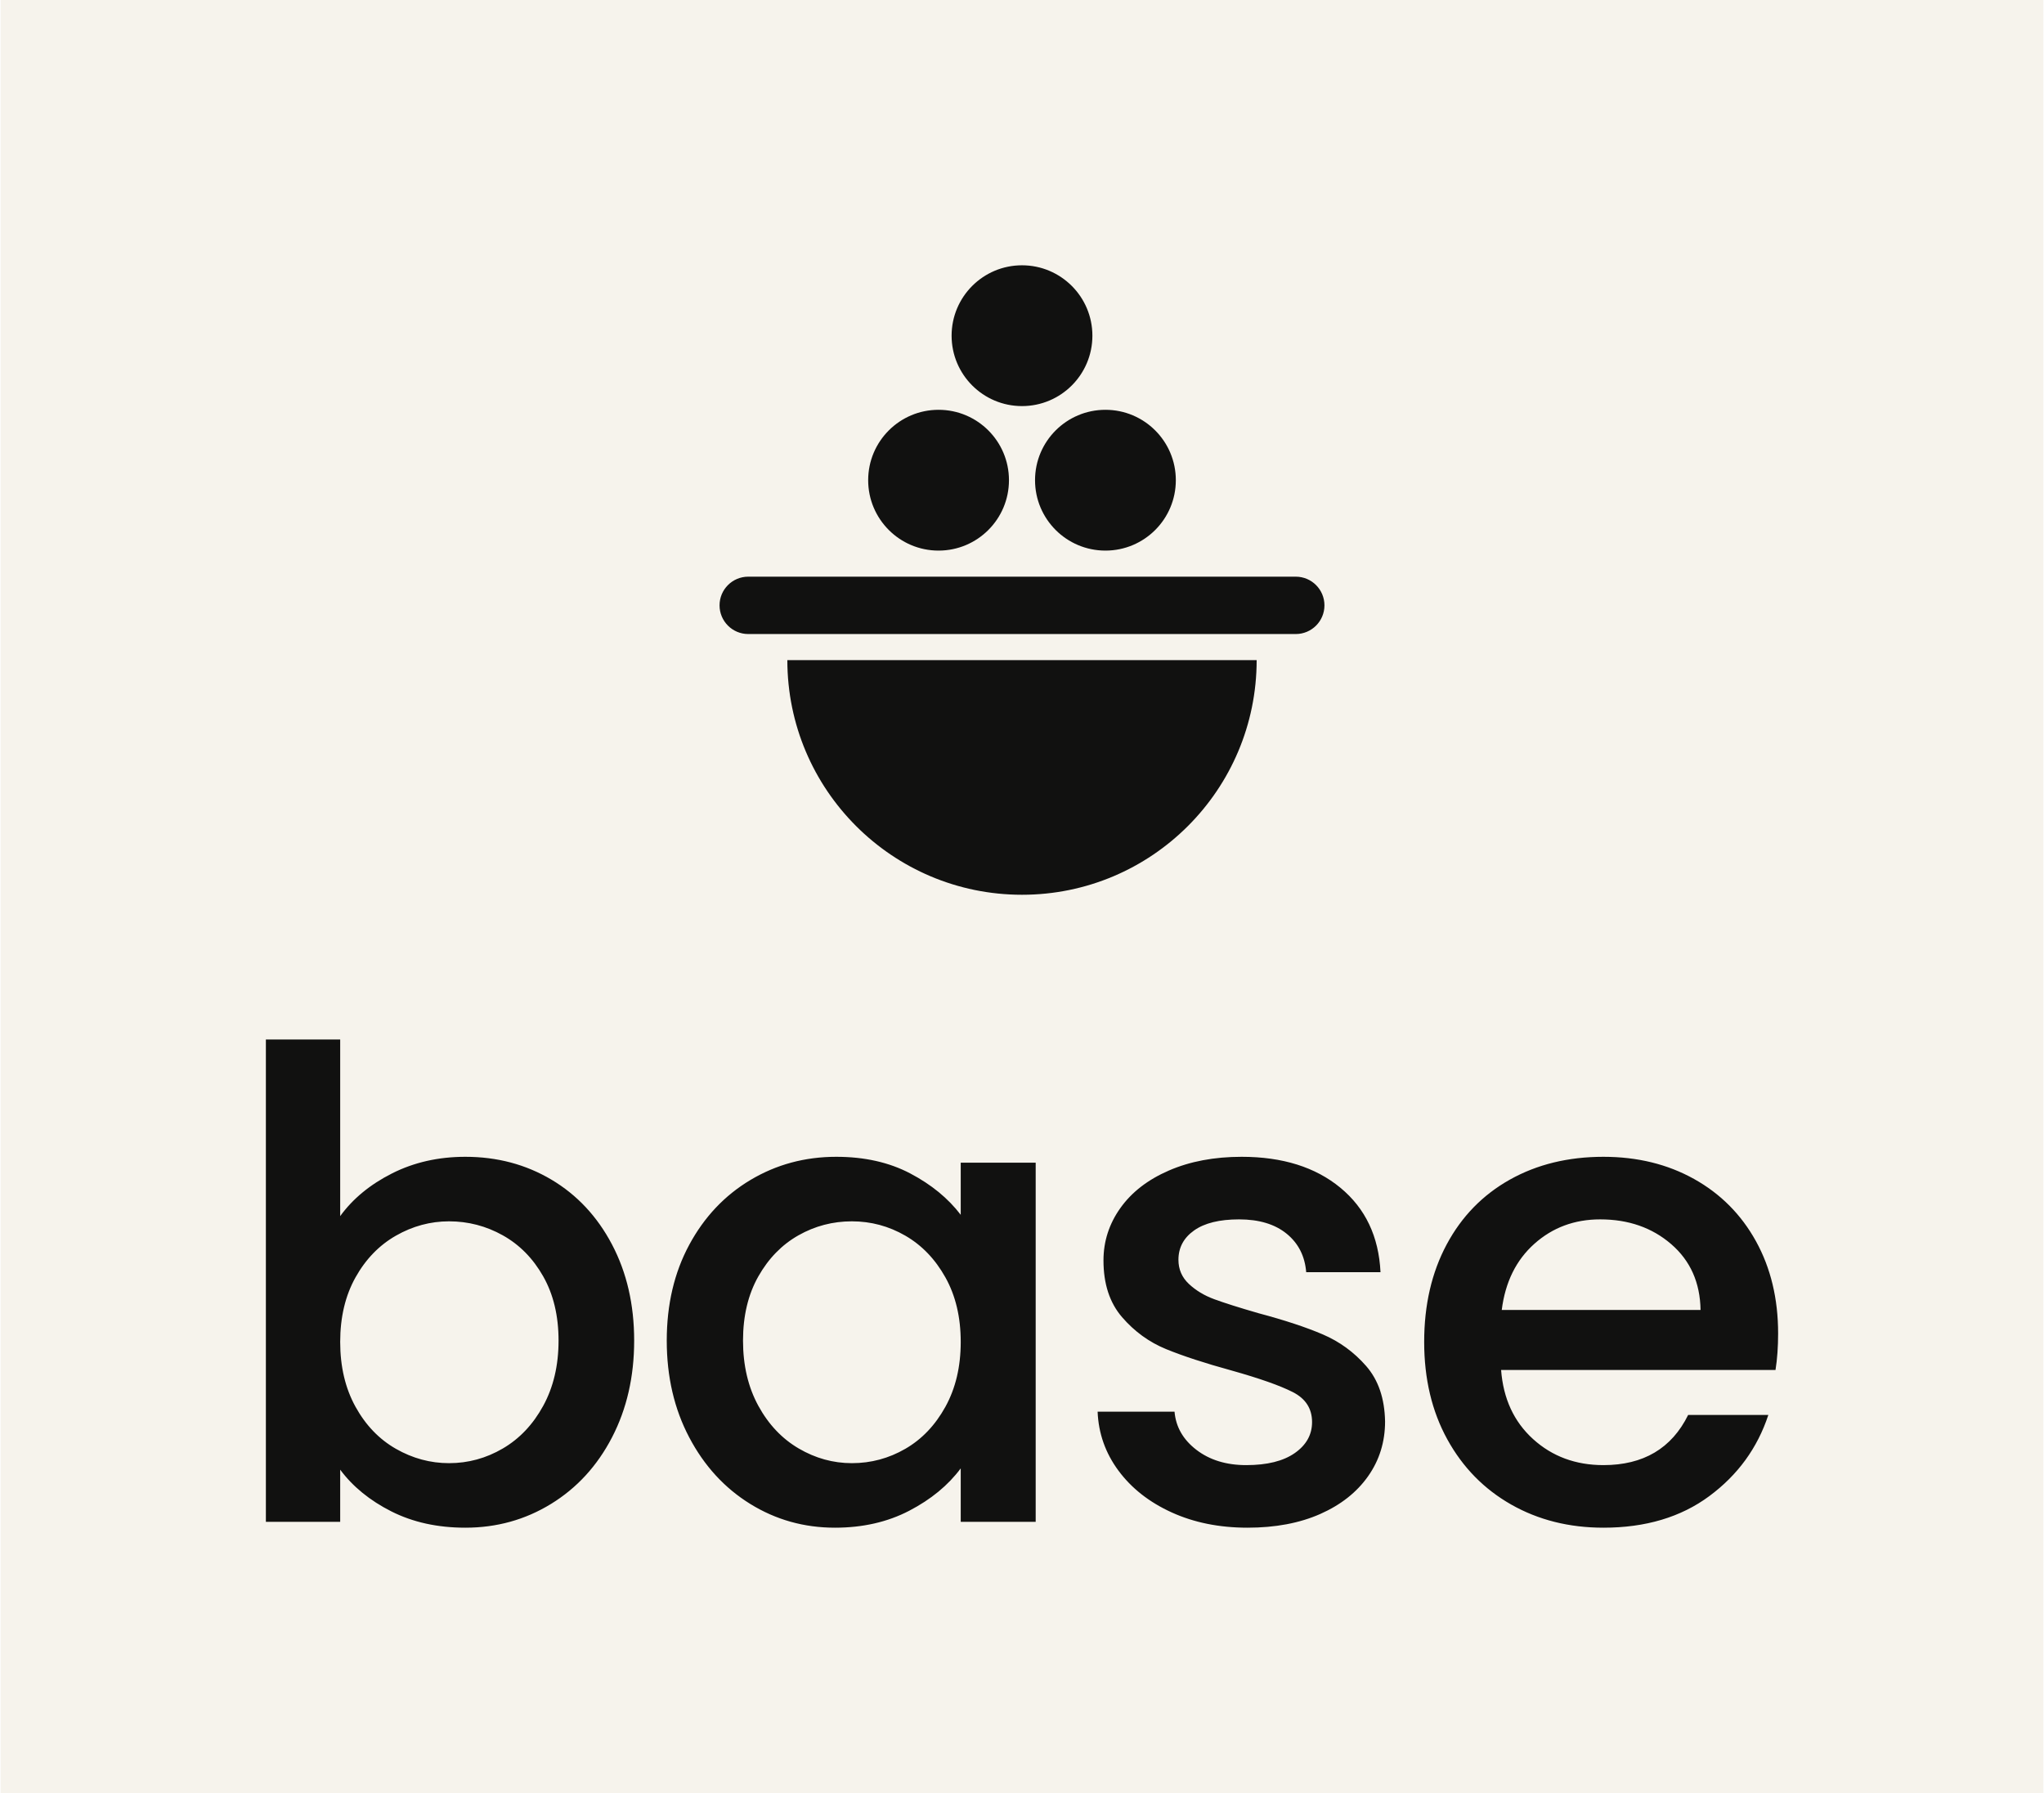
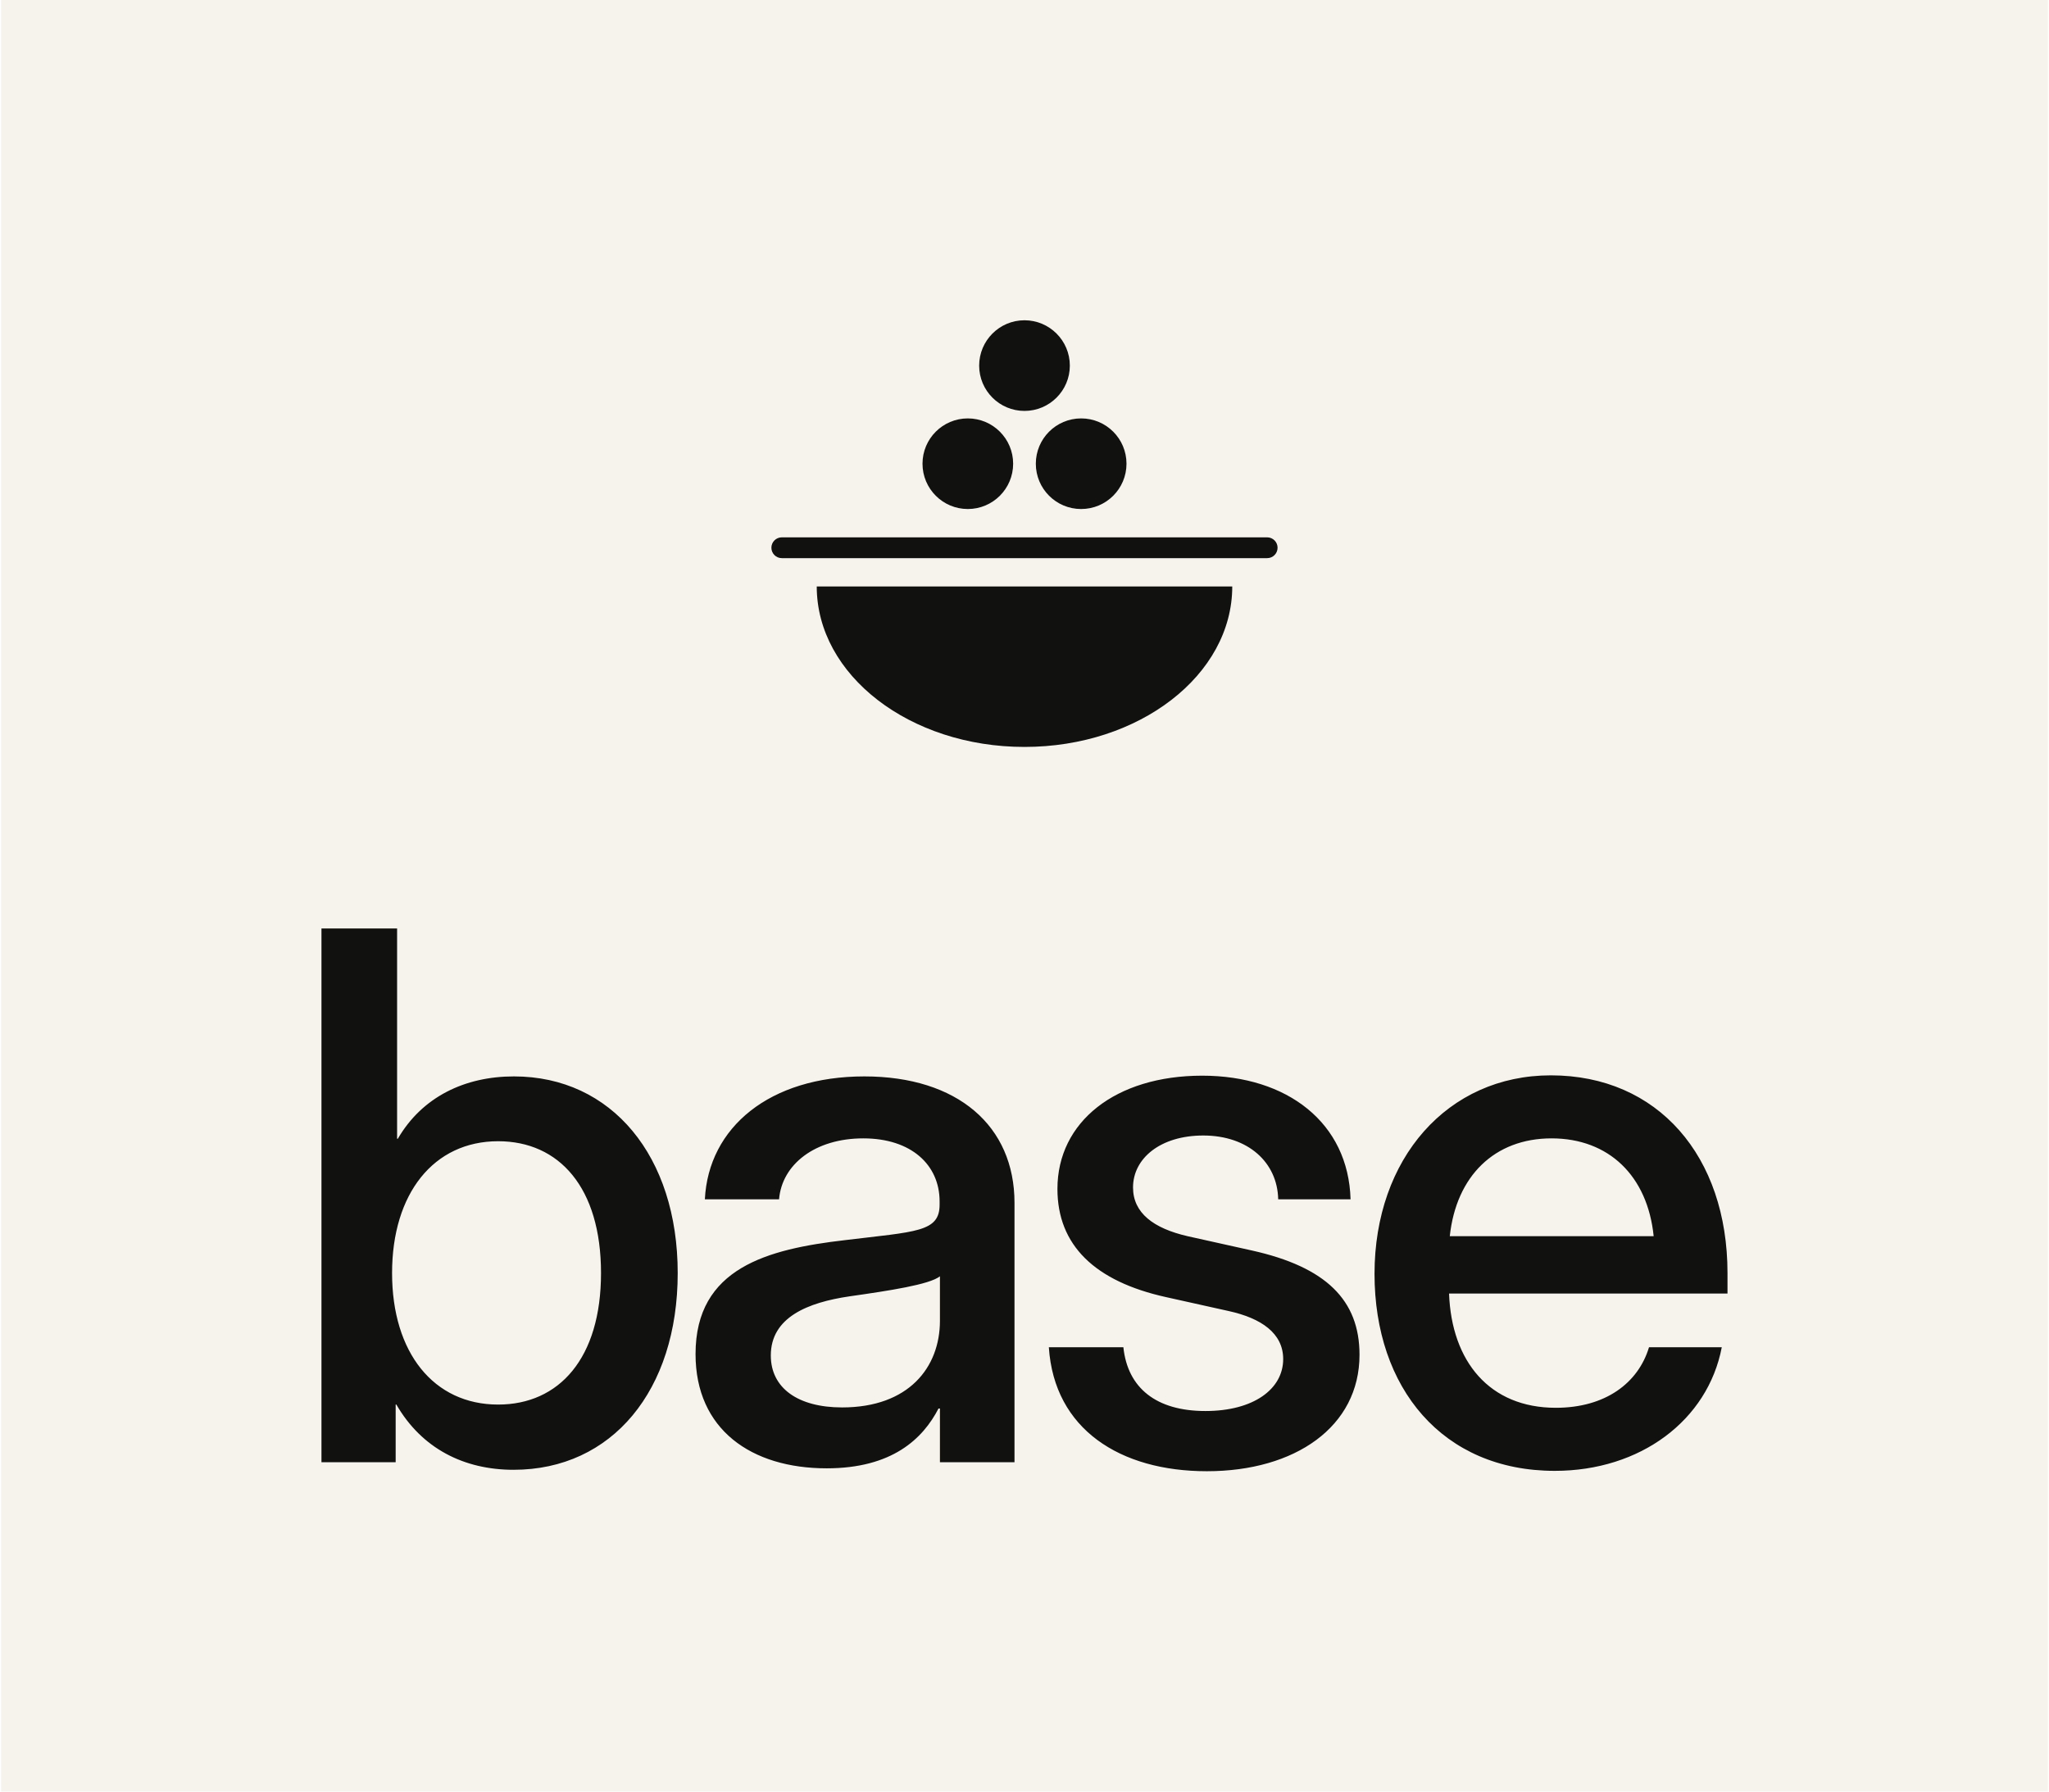
- <svg xmlns="http://www.w3.org/2000/svg" viewBox="0 0 626.80 550.14" width="627" height="550" role="img" aria-label="Base">
-   <rect width="626.8" height="550.141" rx="0" fill="#F6F3EC" />
-   <path fill="#111110" d="M229.4 176.94L397.4 176.94C402.26 176.94 406.2 180.88 406.2 185.74L406.2 185.74C406.2 190.6 402.26 194.54 397.4 194.54L229.4 194.54C224.54 194.54 220.6 190.6 220.6 185.74L220.6 185.74C220.6 180.88 224.54 176.94 229.4 176.94ZM241.4 202.54L385.4 202.54C385.4 242.31 353.16 274.54 313.4 274.54C273.64 274.54 241.4 242.31 241.4 202.54ZM309.4 147.34C309.4 159.27 299.73 168.94 287.8 168.94C275.87 168.94 266.2 159.27 266.2 147.34C266.2 135.41 275.87 125.74 287.8 125.74C299.73 125.74 309.4 135.41 309.4 147.34ZM360.6 147.34C360.6 159.27 350.93 168.94 339 168.94C327.07 168.94 317.4 159.27 317.4 147.34C317.4 135.41 327.07 125.74 339 125.74C350.93 125.74 360.6 135.41 360.6 147.34ZM335 103C335 114.93 325.33 124.6 313.4 124.6C301.47 124.6 291.8 114.93 291.8 103C291.8 91.07 301.47 81.4 313.4 81.4C325.33 81.4 335 91.07 335 103Z" />
-   <path fill="#111110" d="M142.6 354.94C152.33 354.94 161.13 357.27 169 361.94C176.87 366.61 183.07 373.24 187.6 381.84C192.13 390.44 194.4 400.27 194.4 411.34C194.4 422.41 192.13 432.31 187.6 441.04C183.07 449.77 176.83 456.57 168.9 461.44C160.97 466.31 152.2 468.74 142.6 468.74C134.07 468.74 126.5 467.07 119.9 463.74C113.3 460.41 108.07 456.14 104.2 450.94L104.2 466.94L81.4 466.94L81.4 318.94L104.2 318.94L104.2 373.14C108.07 367.81 113.37 363.44 120.1 360.04C126.83 356.64 134.33 354.94 142.6 354.94ZM137.6 374.74C131.87 374.74 126.43 376.21 121.3 379.14C116.17 382.07 112.03 386.34 108.9 391.94C105.77 397.54 104.2 404.14 104.2 411.74C104.2 419.34 105.77 425.97 108.9 431.64C112.03 437.31 116.17 441.61 121.3 444.54C126.43 447.47 131.87 448.94 137.6 448.94C143.47 448.94 148.97 447.44 154.1 444.44C159.23 441.44 163.37 437.07 166.5 431.34C169.63 425.61 171.2 418.94 171.2 411.34C171.2 403.74 169.63 397.17 166.5 391.64C163.37 386.11 159.23 381.91 154.1 379.04C148.97 376.17 143.47 374.74 137.6 374.74ZM256.4 354.94C265.07 354.94 272.63 356.64 279.1 360.04C285.57 363.44 290.73 367.67 294.6 372.74L294.6 356.74L317.6 356.74L317.6 466.94L294.6 466.94L294.6 450.54C290.73 455.74 285.47 460.07 278.8 463.54C272.13 467.01 264.53 468.74 256 468.74C246.53 468.74 237.87 466.31 230 461.44C222.13 456.57 215.9 449.77 211.3 441.04C206.7 432.31 204.4 422.41 204.4 411.34C204.4 400.27 206.7 390.47 211.3 381.94C215.9 373.41 222.17 366.77 230.1 362.04C238.03 357.31 246.8 354.94 256.4 354.94ZM261.2 374.74C255.33 374.74 249.87 376.17 244.8 379.04C239.73 381.91 235.63 386.11 232.5 391.64C229.37 397.17 227.8 403.74 227.8 411.34C227.8 418.94 229.37 425.61 232.5 431.34C235.63 437.07 239.77 441.44 244.9 444.44C250.03 447.44 255.47 448.94 261.2 448.94C267.07 448.94 272.53 447.47 277.6 444.54C282.67 441.61 286.77 437.31 289.9 431.64C293.03 425.97 294.6 419.34 294.6 411.74C294.6 404.14 293.03 397.54 289.9 391.94C286.77 386.34 282.67 382.07 277.6 379.14C272.53 376.21 267.07 374.74 261.2 374.74ZM336.6 433.14L360.2 433.14C360.6 437.81 362.83 441.71 366.9 444.84C370.97 447.97 376.07 449.54 382.2 449.54C388.6 449.54 393.57 448.31 397.1 445.84C400.63 443.37 402.4 440.21 402.4 436.34C402.4 432.21 400.43 429.14 396.5 427.14C392.57 425.14 386.33 422.94 377.8 420.54C369.53 418.27 362.8 416.07 357.6 413.94C352.4 411.81 347.9 408.54 344.1 404.14C340.3 399.74 338.4 393.94 338.4 386.74C338.4 380.87 340.13 375.51 343.6 370.64C347.07 365.77 352.03 361.94 358.5 359.14C364.97 356.34 372.4 354.94 380.8 354.94C393.33 354.94 403.43 358.11 411.1 364.44C418.77 370.77 422.87 379.41 423.4 390.34L400.6 390.34C400.2 385.41 398.2 381.47 394.6 378.54C391 375.61 386.13 374.14 380 374.14C374 374.14 369.4 375.27 366.2 377.54C363 379.81 361.4 382.81 361.4 386.54C361.4 389.47 362.47 391.94 364.6 393.94C366.73 395.94 369.33 397.51 372.4 398.64C375.47 399.77 380 401.21 386 402.94C394 405.07 400.57 407.24 405.7 409.44C410.83 411.64 415.27 414.87 419 419.14C422.73 423.41 424.67 429.07 424.8 436.14C424.8 442.41 423.07 448.01 419.6 452.94C416.13 457.87 411.23 461.74 404.9 464.54C398.57 467.34 391.13 468.74 382.6 468.74C373.93 468.74 366.17 467.17 359.3 464.04C352.43 460.91 347 456.64 343 451.24C339 445.84 336.87 439.81 336.6 433.14ZM544.6 420.34L460.4 420.34C461.07 429.14 464.33 436.21 470.2 441.54C476.07 446.87 483.27 449.54 491.8 449.54C504.07 449.54 512.73 444.41 517.8 434.14L542.4 434.14C539.07 444.27 533.03 452.57 524.3 459.04C515.57 465.51 504.73 468.74 491.8 468.74C481.27 468.74 471.83 466.37 463.5 461.64C455.17 456.91 448.63 450.24 443.9 441.64C439.17 433.04 436.8 423.07 436.8 411.74C436.8 400.41 439.1 390.44 443.7 381.84C448.3 373.24 454.77 366.61 463.1 361.94C471.43 357.27 481 354.94 491.8 354.94C502.2 354.94 511.47 357.21 519.6 361.74C527.73 366.27 534.07 372.64 538.6 380.84C543.13 389.04 545.4 398.47 545.4 409.14C545.4 413.27 545.13 417.01 544.6 420.34ZM521.6 401.94C521.47 393.54 518.47 386.81 512.6 381.74C506.73 376.67 499.47 374.14 490.8 374.14C482.93 374.14 476.2 376.64 470.6 381.64C465 386.64 461.67 393.41 460.6 401.94Z" />
+ <svg xmlns="http://www.w3.org/2000/svg" viewBox="0 0 557.77 488.33" width="558" height="488" role="img" aria-label="Base">
+   <rect width="557.766" height="488.331" rx="0" fill="#F6F3EC" />
+   <path fill="#111110" d="M212.75 146.47L345.02 146.47C346.58 146.47 347.85 147.74 347.85 149.3L347.85 149.3C347.85 150.87 346.58 152.14 345.02 152.14L212.75 152.14C211.18 152.14 209.91 150.87 209.91 149.3L209.91 149.3C209.91 147.74 211.18 146.47 212.75 146.47ZM222.27 159.86L335.5 159.86C335.5 184.02 310.15 203.6 278.88 203.6C247.61 203.6 222.27 184.02 222.27 159.86ZM275.79 126.4C275.79 133.22 270.26 138.75 263.44 138.75C256.62 138.75 251.09 133.22 251.09 126.4C251.09 119.58 256.62 114.05 263.44 114.05C270.26 114.05 275.79 119.58 275.79 126.4ZM306.68 126.4C306.68 133.22 301.15 138.75 294.32 138.75C287.5 138.75 281.97 133.22 281.97 126.4C281.97 119.58 287.5 114.05 294.32 114.05C301.15 114.05 306.68 119.58 306.68 126.4ZM291.24 99.66C291.24 106.48 285.7 112.01 278.88 112.01C272.06 112.01 266.53 106.48 266.53 99.66C266.53 92.84 272.06 87.3 278.88 87.3C285.7 87.3 291.24 92.84 291.24 99.66Z" />
+   <path fill="#111110" d="M139.65 400.64C166.5 400.64 184.38 378.96 184.38 347.02C184.38 315.19 166.41 293.41 139.75 293.41C126.37 293.41 114.75 298.98 108.11 310.4L107.91 310.4L107.91 253.08L87.3 253.08L87.3 398.58L107.52 398.58L107.52 382.86L107.71 382.86C114.65 394.87 126.17 400.64 139.65 400.64ZM135.45 382.86C117.87 382.86 106.54 368.7 106.54 347.02C106.54 325.34 117.87 311.08 135.45 311.08C152.05 311.08 163.48 323.68 163.48 347.02C163.48 370.26 152.05 382.86 135.45 382.86ZM224.98 400.24C242.76 400.24 251.16 392.24 255.45 383.94L255.84 383.94L255.84 398.58L276.16 398.58L276.16 327.88C276.16 306.89 260.63 293.41 235.24 293.41C209.46 293.41 192.76 307.28 191.78 326.91L212 326.91C212.78 317.43 221.76 310.3 234.95 310.3C248.03 310.3 255.75 317.53 255.75 327.49L255.75 328.37C255.75 335.89 249.3 335.69 229.96 338.04C208.97 340.48 189.24 345.56 189.24 369.09C189.24 389.7 204.48 400.24 224.98 400.24ZM229.18 383.64C217.17 383.64 209.75 378.37 209.75 369.48C209.75 359.03 219.91 355.03 231.14 353.37C242.07 351.81 253.01 350.15 255.84 347.9L255.84 360.01C255.84 372.71 247.35 383.64 229.18 383.64ZM328.58 401.03C352.61 401.03 370.18 388.92 370.18 369.29C370.18 354.35 361 345.36 340.89 340.87L323.31 336.96C314.03 334.82 308.46 330.62 308.46 323.68C308.46 315.77 315.89 309.52 327.61 309.52C339.81 309.52 347.82 316.85 348.02 326.91L367.74 326.91C367.16 306.1 350.55 293.21 327.31 293.21C303.68 293.21 287.86 305.81 287.86 324.07C287.86 339.41 298.02 349.27 317.45 353.57L334.54 357.37C343.43 359.33 349.38 363.43 349.38 370.46C349.38 378.66 341.28 384.62 328.19 384.62C314.81 384.62 307 378.37 305.83 367.24L285.52 367.24C286.98 389.6 304.95 401.03 328.58 401.03ZM423.39 400.93C446.73 400.93 465.09 387.16 468.9 367.24L449.07 367.24C446.14 377 437.16 383.74 423.68 383.74C405.62 383.74 395.27 371.14 394.58 352.59L470.46 352.59L470.46 347.02C470.46 315.19 451.52 293.12 422.32 293.12C394.19 293.12 374.27 315.77 374.27 347.22C374.27 378.37 392.82 400.93 423.39 400.93ZM394.78 336.96C396.54 320.56 406.98 310.3 422.51 310.3C438.14 310.3 448.68 320.56 450.34 336.96Z" />
</svg>
